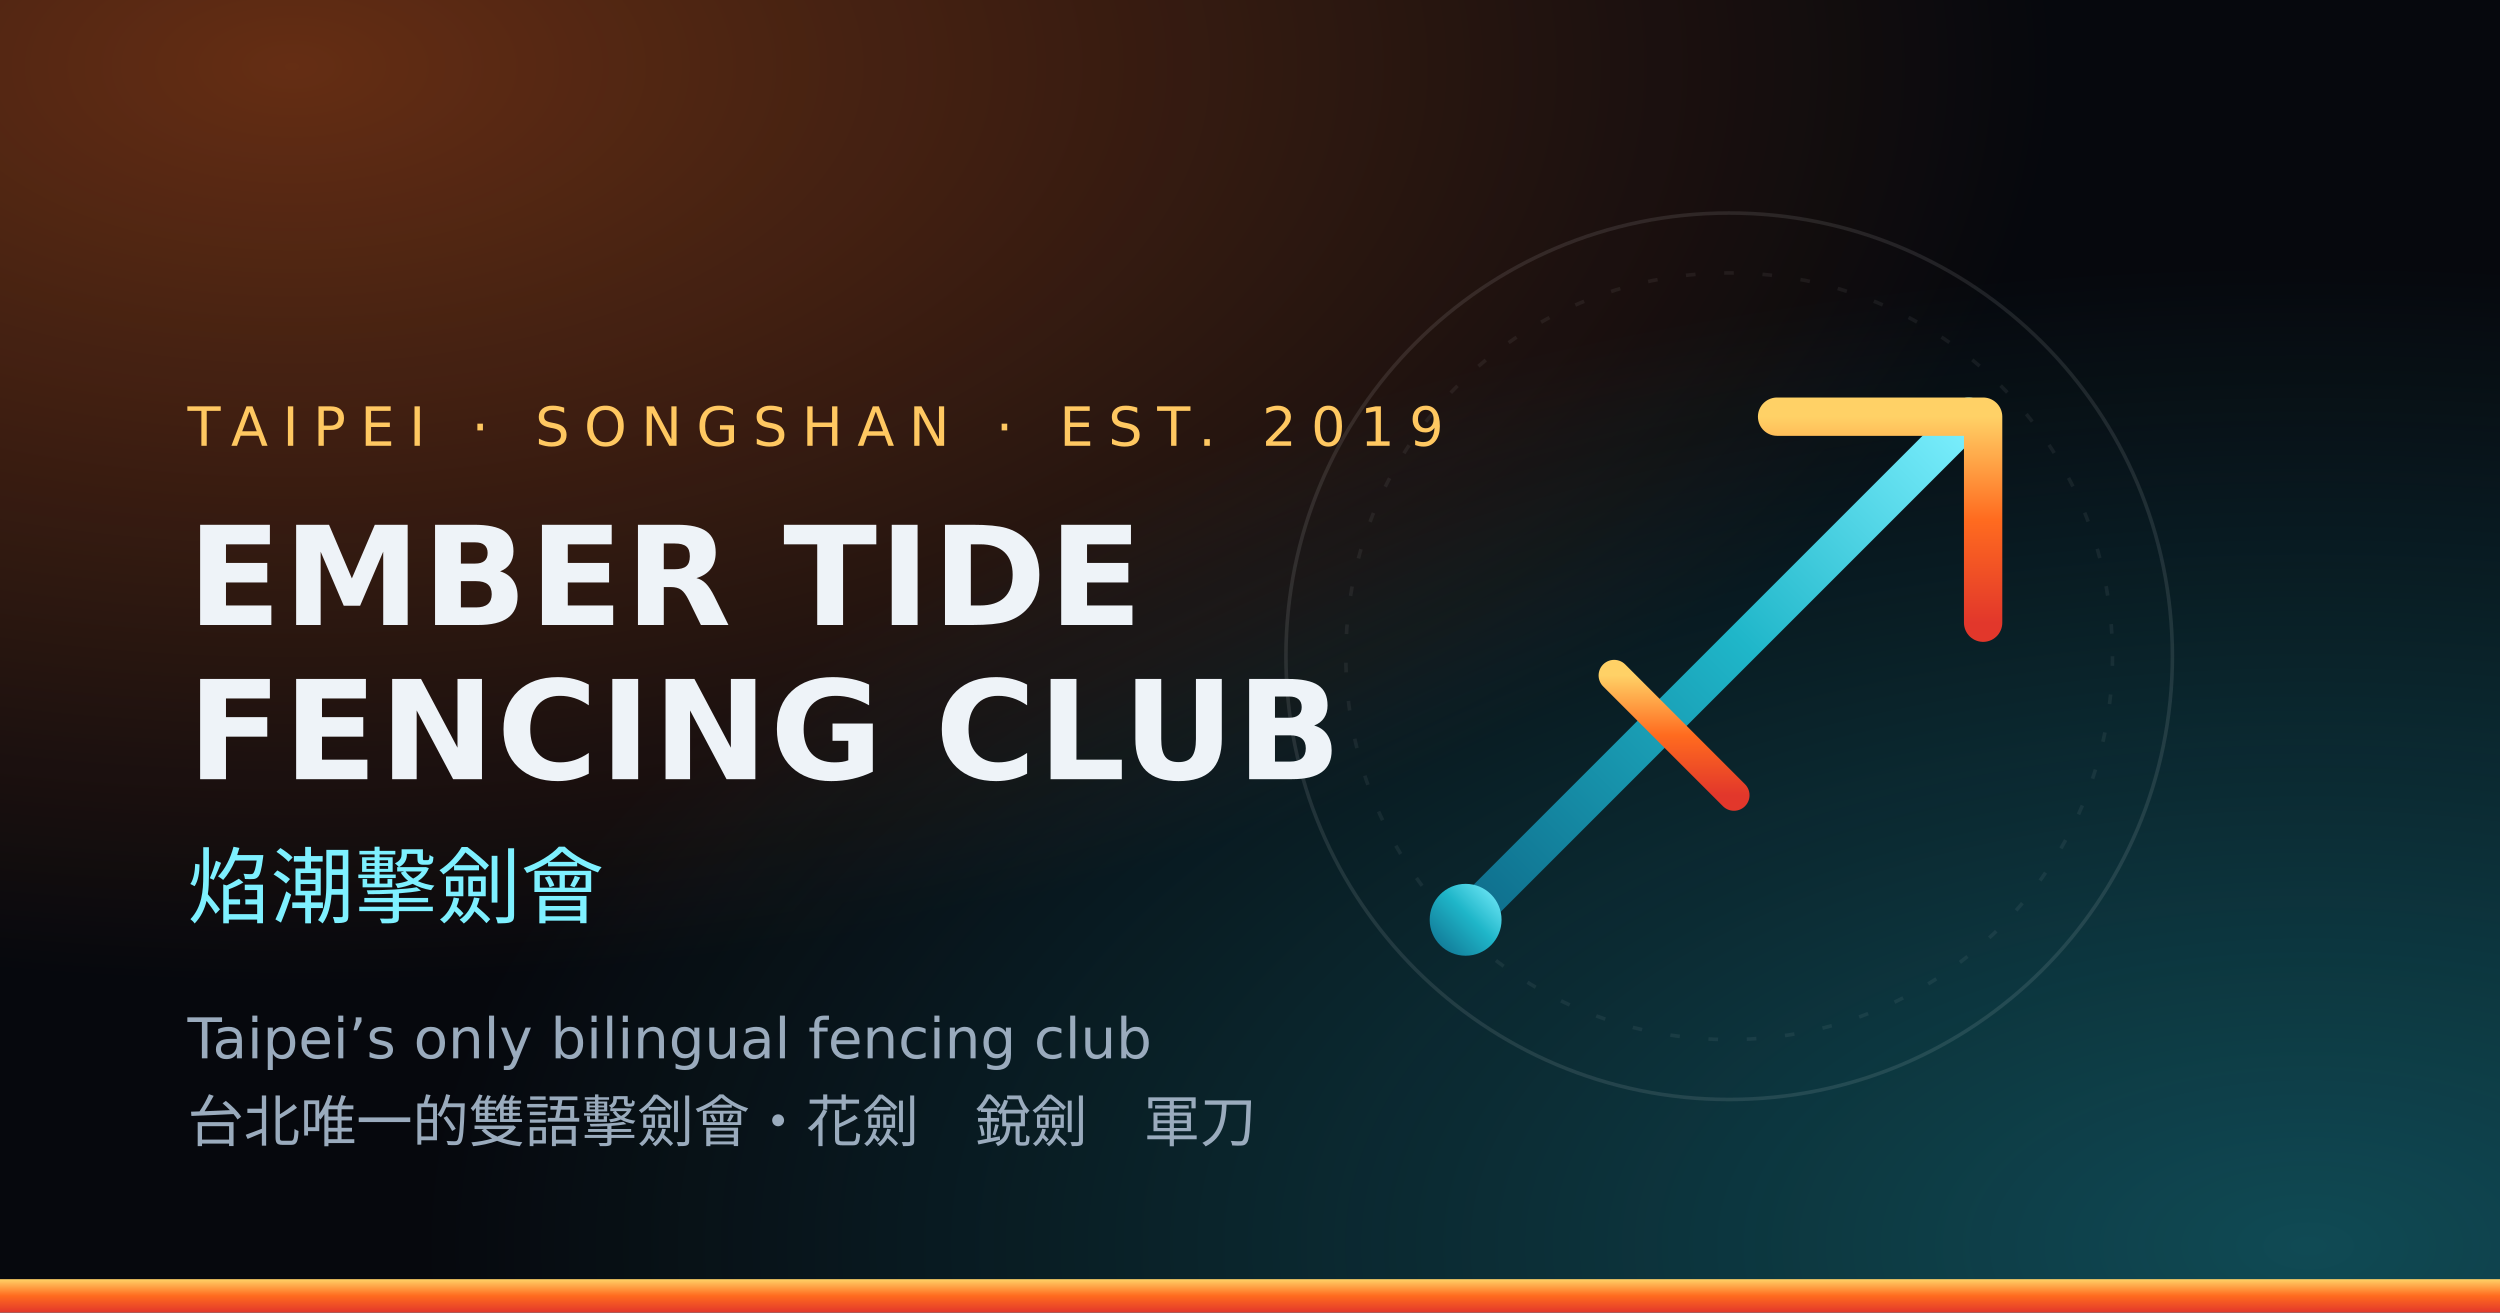
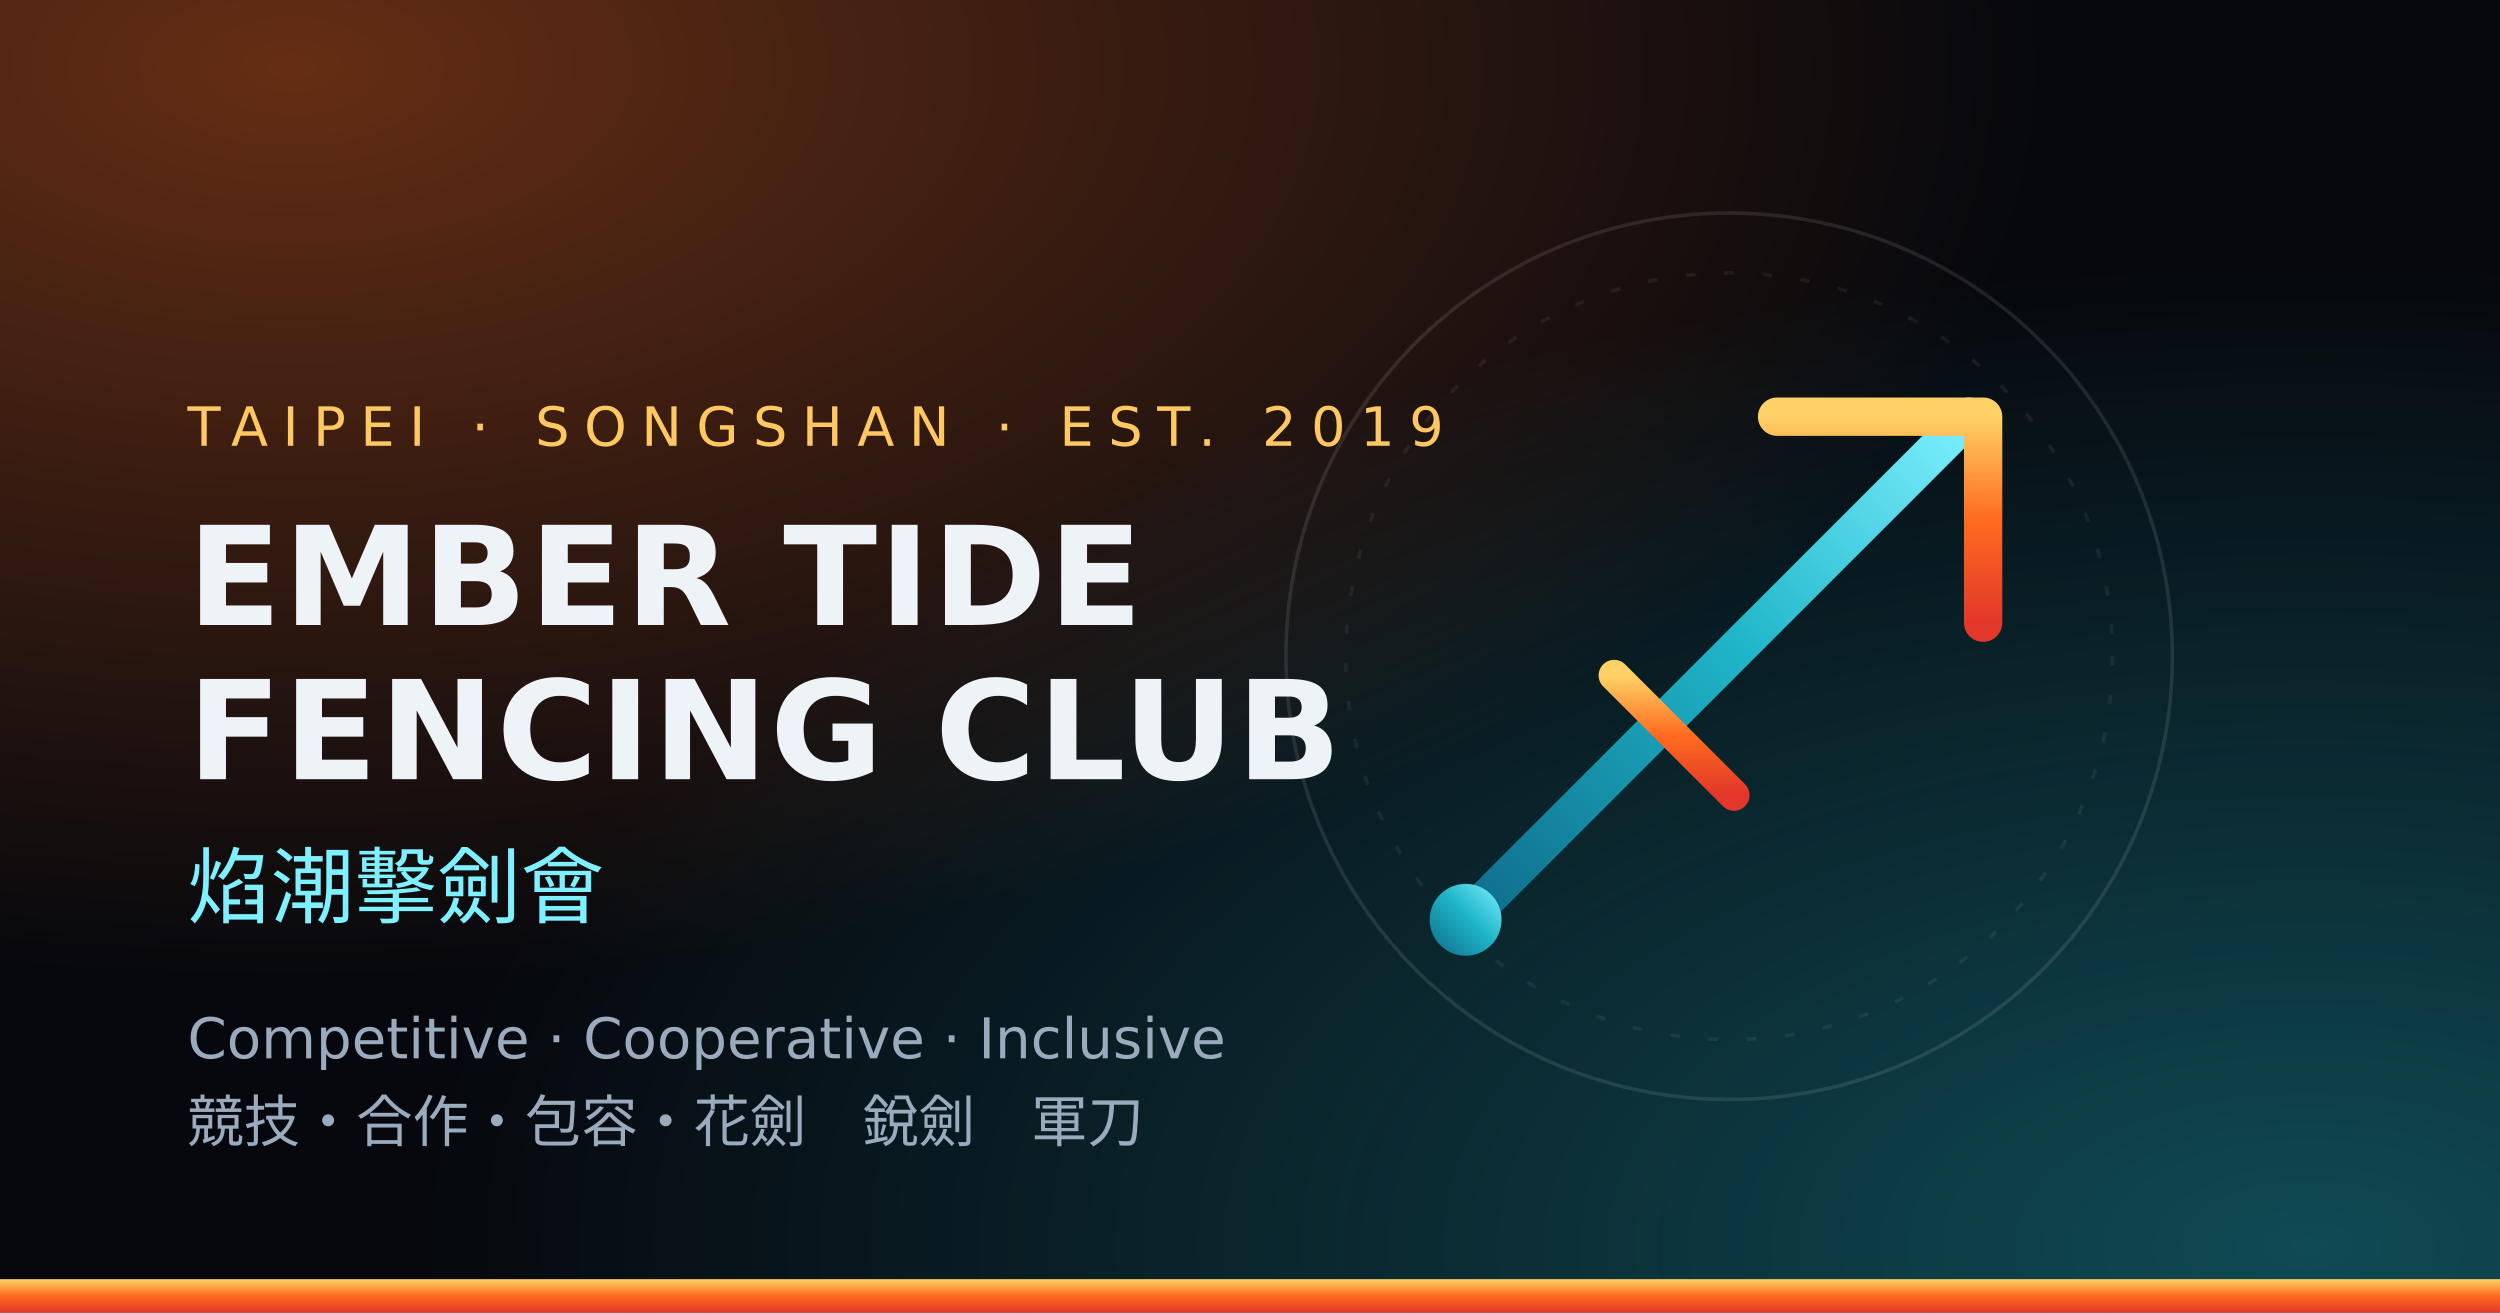
<svg xmlns="http://www.w3.org/2000/svg" width="1200" height="630" viewBox="0 0 1200 630">
  <defs>
    <linearGradient id="fire" x1="0" y1="0" x2="0" y2="1">
      <stop offset="0" stop-color="#ffd166" />
      <stop offset="0.5" stop-color="#ff6b1f" />
      <stop offset="1" stop-color="#e2372b" />
    </linearGradient>
    <linearGradient id="tide" x1="0" y1="1" x2="1" y2="0">
      <stop offset="0" stop-color="#0e6b8a" />
      <stop offset="0.55" stop-color="#1fb6c9" />
      <stop offset="1" stop-color="#7ef0ff" />
    </linearGradient>
    <radialGradient id="g1" cx="0.12" cy="0.05" r="0.7">
      <stop offset="0" stop-color="#ff6b1f" stop-opacity="0.38" />
      <stop offset="1" stop-color="#ff6b1f" stop-opacity="0" />
    </radialGradient>
    <radialGradient id="g2" cx="0.92" cy="0.95" r="0.75">
      <stop offset="0" stop-color="#1fb6c9" stop-opacity="0.38" />
      <stop offset="1" stop-color="#1fb6c9" stop-opacity="0" />
    </radialGradient>
  </defs>
  <rect width="1200" height="630" fill="#06080d" />
  <rect width="1200" height="630" fill="url(#g1)" />
  <rect width="1200" height="630" fill="url(#g2)" />
  <g transform="translate(830 315) scale(1.15)">
    <circle r="185" fill="none" stroke="#ffffff" stroke-opacity="0.10" stroke-width="1.5" />
    <circle r="160" fill="none" stroke="#ffffff" stroke-opacity="0.06" stroke-width="1.5" stroke-dasharray="4 12" />
    <g stroke-linecap="round" stroke-linejoin="round" fill="none">
      <path d="M-110 110 L100 -100" stroke="url(#tide)" stroke-width="16" />
      <path d="M20 -100 H106 V-14" stroke="url(#fire)" stroke-width="16" />
      <path d="M-48 8 L2 58" stroke="url(#fire)" stroke-width="13" />
    </g>
    <circle cx="-110" cy="110" r="15" fill="url(#tide)" />
  </g>
  <g font-family="DejaVu Sans, sans-serif">
    <text x="90" y="214" fill="#ffc861" font-size="26" letter-spacing="7">TAIPEI  ·  SONGSHAN  ·  EST. 2019</text>
    <text x="90" y="300" fill="#eef3f8" font-size="66" font-weight="bold" letter-spacing="1">EMBER TIDE</text>
    <text x="90" y="374" fill="#eef3f8" font-size="66" font-weight="bold" letter-spacing="1">FENCING CLUB</text>
    <text x="90" y="440" fill="#7ef0ff" font-size="40" font-family="Droid Sans Fallback, sans-serif">焰潮擊劍會</text>
-     <text x="90" y="508" fill="#9aabbd" font-size="27">Taipei’s only bilingual fencing club</text>
-     <text x="90" y="548" fill="#9aabbd" font-size="27" font-family="Droid Sans Fallback, sans-serif">台北唯一的雙語擊劍會・花劍　銳劍　軍刀</text>
+     <text x="90" y="508" fill="#9aabbd" font-size="27">Competitive · Cooperative · Inclusive</text>
+     <text x="90" y="548" fill="#9aabbd" font-size="27" font-family="Droid Sans Fallback, sans-serif">競技・合作・包容・花劍　銳劍　軍刀</text>
  </g>
  <rect x="0" y="614" width="1200" height="16" fill="url(#fire)" />
</svg>
